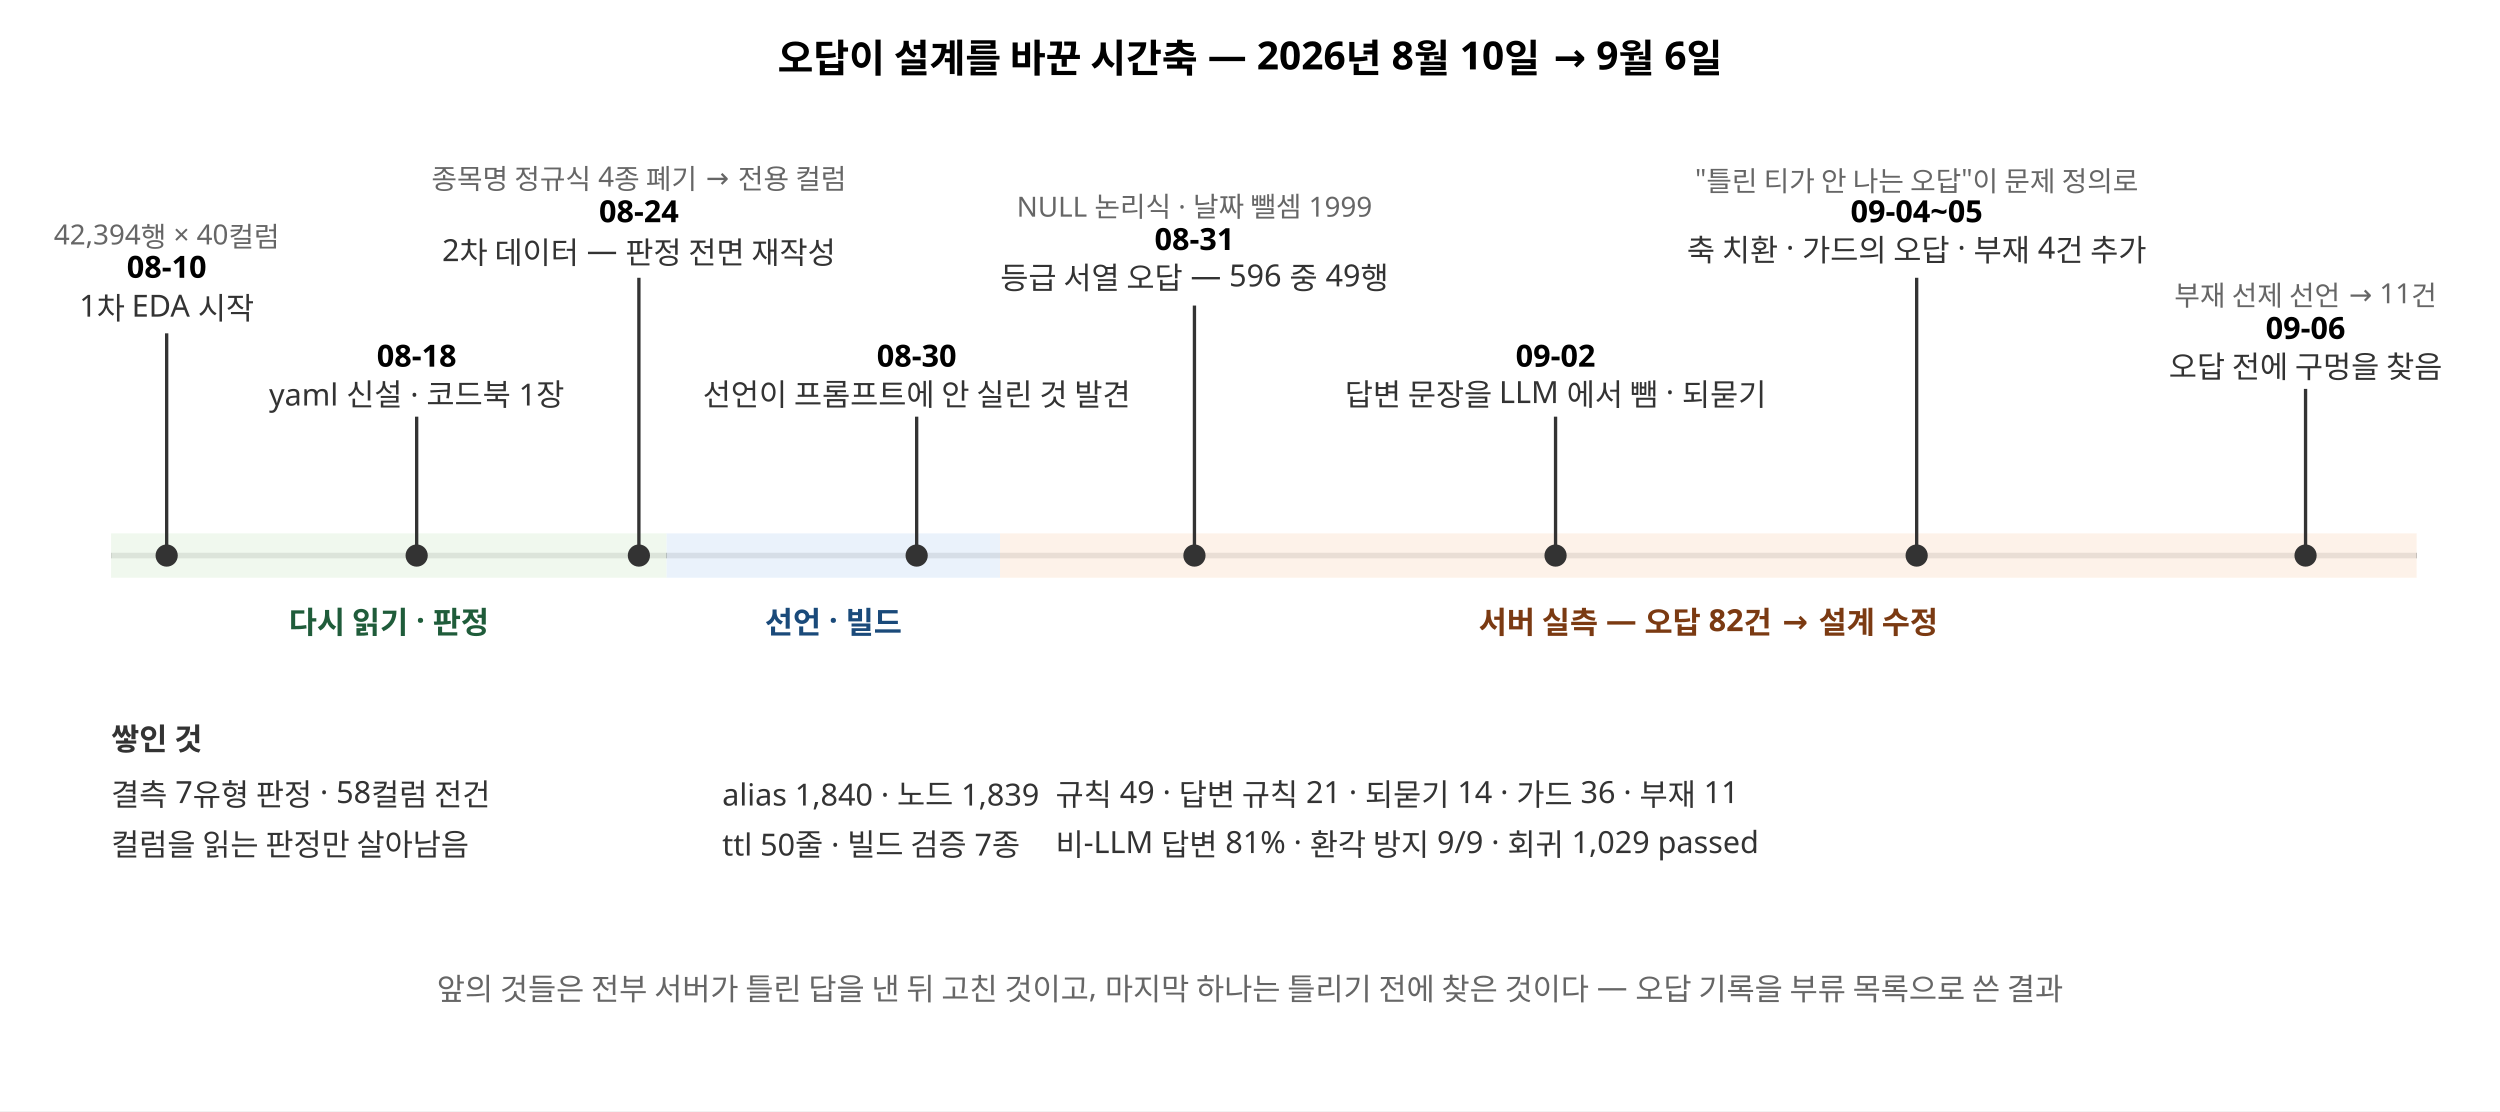
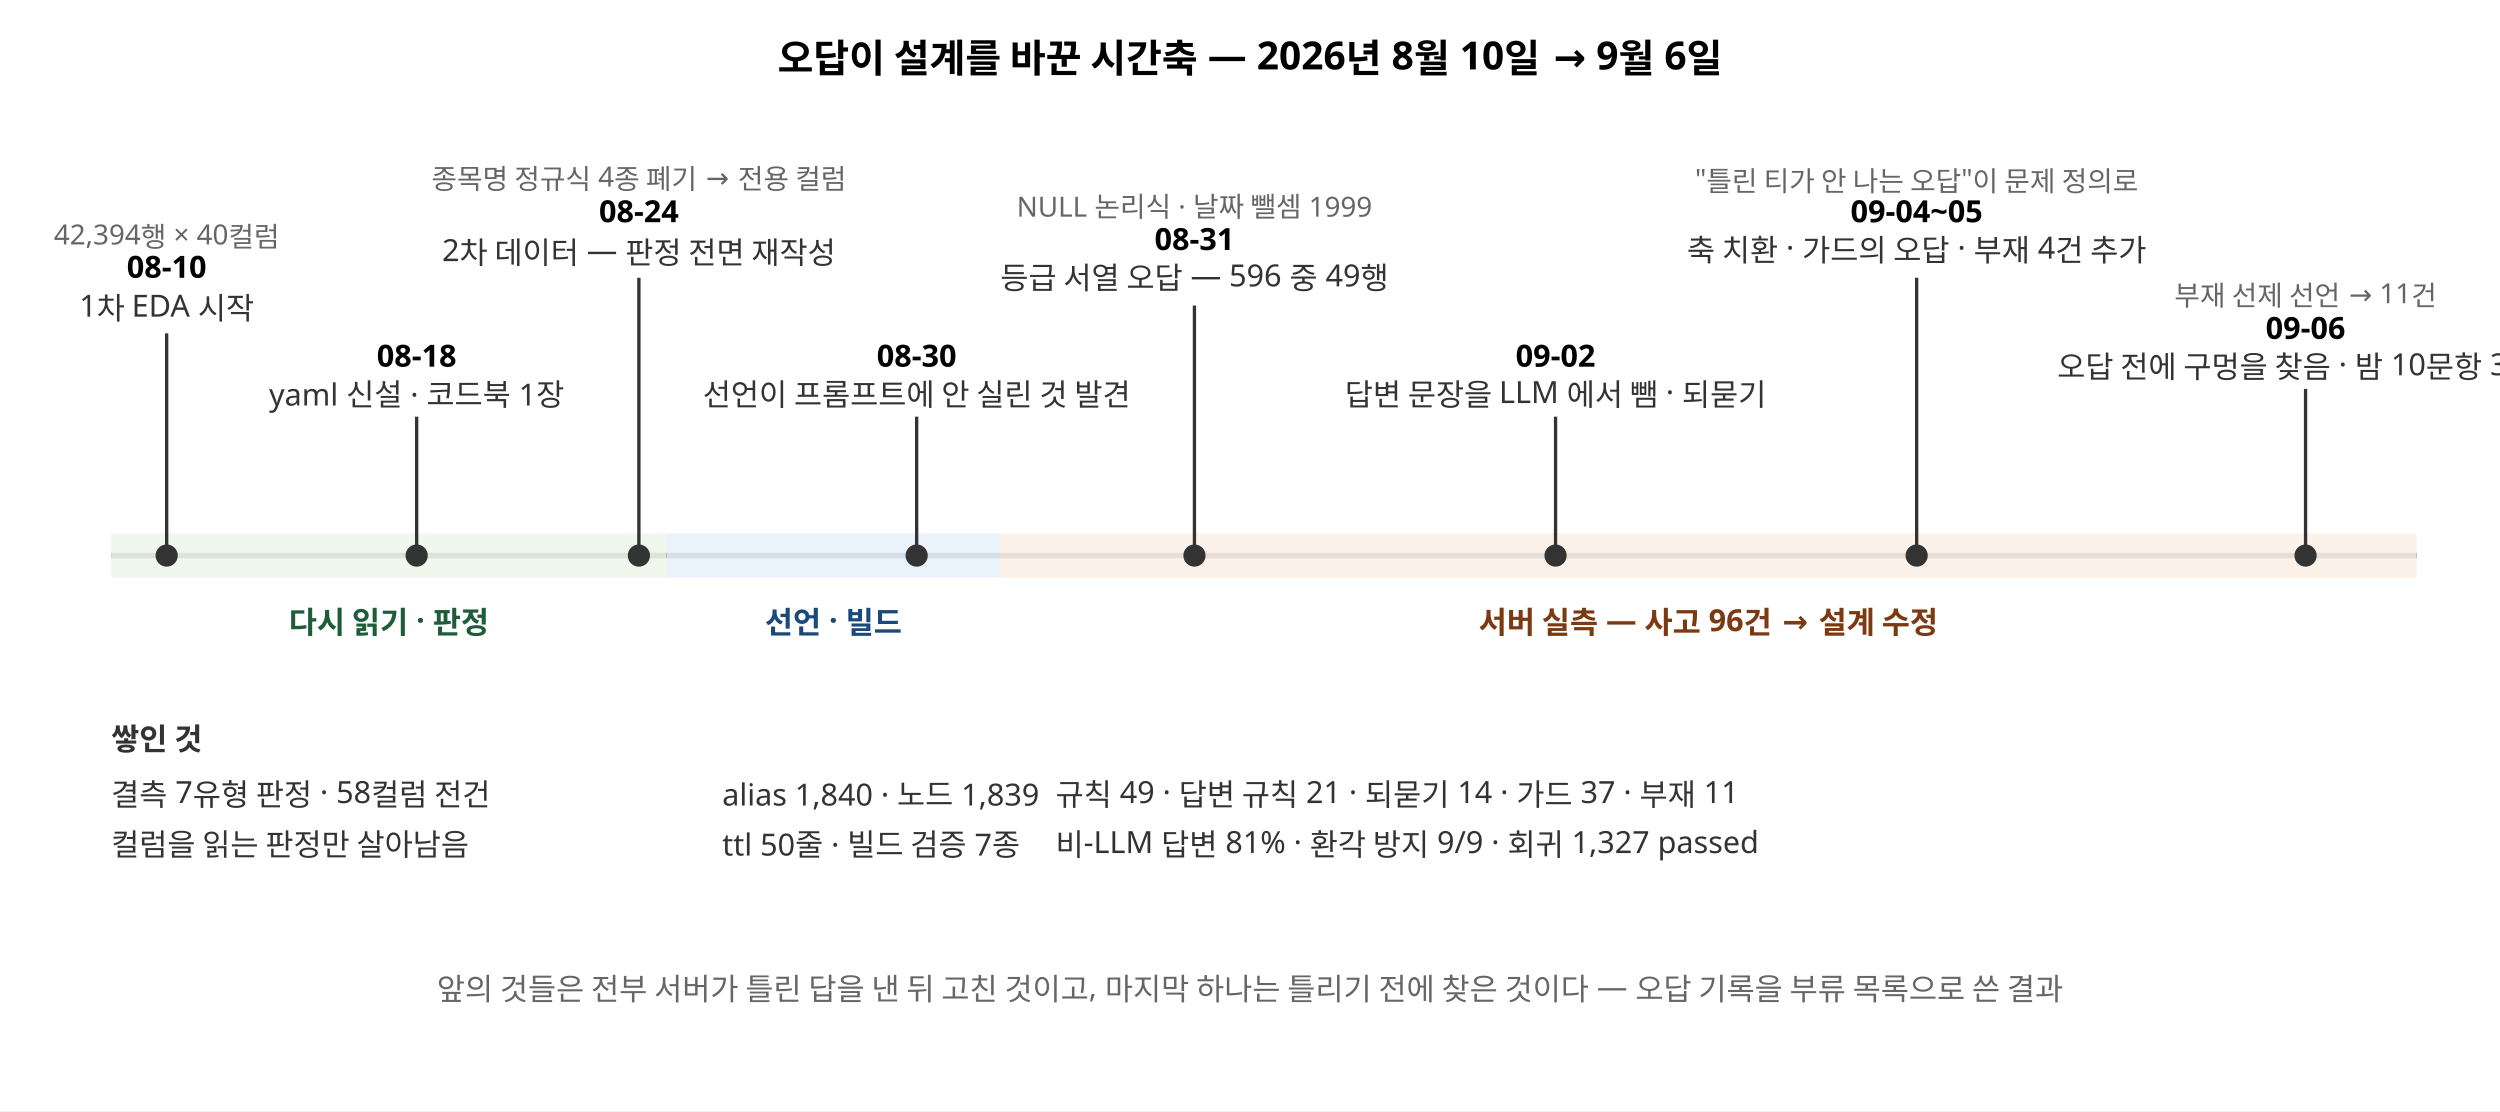
<svg xmlns="http://www.w3.org/2000/svg" width="900" height="400" viewBox="0 0 900 400" font-family="Malgun Gothic, Apple SD Gothic Neo, sans-serif" font-size="12">
  <rect width="900" height="400" fill="#fff" />
  <text x="450" y="26" text-anchor="middle" font-weight="bold" font-size="14">오답이 설계를 바꾼 시간축 — 2026년 8월 10일 → 9월 6일</text>
  <line x1="40" y1="200" x2="870" y2="200" stroke="#333" stroke-width="2" />
  <rect x="40" y="192" width="200" height="16" fill="#eef7ec" opacity="0.9" />
  <rect x="240" y="192" width="120" height="16" fill="#e8f1fb" opacity="0.9" />
  <rect x="360" y="192" width="510" height="16" fill="#fdf1e7" opacity="0.9" />
  <text x="140" y="228" text-anchor="middle" fill="#1f5c3a" font-size="11" font-weight="bold">다시 읽기 · 판정</text>
  <text x="300" y="228" text-anchor="middle" fill="#1a4a7a" font-size="11" font-weight="bold">선언 · 빌드</text>
-   <text x="615" y="228" text-anchor="middle" fill="#7b3a12" font-size="11" font-weight="bold">서버 실측 — 오답 82건 → 설계 수정</text>
+   <text x="615" y="228" text-anchor="middle" fill="#7b3a12" font-size="11" font-weight="bold">서버 실측 — 사고 96건 → 설계 수정</text>
  <g stroke="#333" stroke-width="1.2">
    <line x1="60" y1="200" x2="60" y2="120" />
    <line x1="150" y1="200" x2="150" y2="150" />
    <line x1="230" y1="200" x2="230" y2="100" />
    <line x1="330" y1="200" x2="330" y2="150" />
    <line x1="430" y1="200" x2="430" y2="110" />
    <line x1="560" y1="200" x2="560" y2="150" />
    <line x1="690" y1="200" x2="690" y2="100" />
    <line x1="830" y1="200" x2="830" y2="140" />
  </g>
  <g fill="#333">
    <circle cx="60" cy="200" r="4" />
    <circle cx="150" cy="200" r="4" />
    <circle cx="230" cy="200" r="4" />
    <circle cx="330" cy="200" r="4" />
    <circle cx="430" cy="200" r="4" />
    <circle cx="560" cy="200" r="4" />
    <circle cx="690" cy="200" r="4" />
    <circle cx="830" cy="200" r="4" />
  </g>
  <g font-size="11">
    <text x="60" y="100" text-anchor="middle" font-weight="bold">08-10</text>
    <text x="60" y="114" text-anchor="middle" fill="#333">1차 EDA 시작</text>
    <text x="60" y="88" text-anchor="middle" fill="#666" font-size="10">42,394행 × 40컬럼</text>
    <text x="150" y="132" text-anchor="middle" font-weight="bold">08-18</text>
    <text x="150" y="146" text-anchor="middle" fill="#333">yaml 신설 · 코드북 1장</text>
    <text x="230" y="80" text-anchor="middle" font-weight="bold">08-24</text>
    <text x="230" y="94" text-anchor="middle" fill="#333">2차 데이터 — 판정 전면 재작성</text>
    <text x="230" y="68" text-anchor="middle" fill="#666" font-size="10">종목명 정규식 4종 폐기 → 전용 컬럼</text>
    <text x="330" y="132" text-anchor="middle" font-weight="bold">08-30</text>
    <text x="330" y="146" text-anchor="middle" fill="#333">선언이 프롬프트에 안 실린 것 발견</text>
    <text x="430" y="90" text-anchor="middle" font-weight="bold">08-31</text>
    <text x="430" y="104" text-anchor="middle" fill="#333">등급 서열 오답 — 596 중 49행</text>
    <text x="430" y="78" text-anchor="middle" fill="#666" font-size="10">NULL 논리식 · 날짜 뺄셈 1999</text>
    <text x="560" y="132" text-anchor="middle" font-weight="bold">09-02</text>
    <text x="560" y="146" text-anchor="middle" fill="#333">답변 문장을 LLM 에서 뺌 · 되묻기</text>
    <text x="690" y="80" text-anchor="middle" font-weight="bold">09-04~05</text>
    <text x="690" y="94" text-anchor="middle" fill="#333">축 치환 · 가드의 오답 · 부재 4건 추가</text>
    <text x="690" y="68" text-anchor="middle" fill="#666" font-size="10">"틀린 티가 안 나는 오답"이 문제 정의로</text>
    <text x="830" y="122" text-anchor="middle" font-weight="bold">09-06</text>
-     <text x="830" y="136" text-anchor="middle" fill="#333">오답 전에 구멍을 찾음</text>
+     <text x="830" y="136" text-anchor="middle" fill="#333">오답 전에 구멍을 찾음 · 밤 10문항 3/10</text>
    <text x="830" y="110" text-anchor="middle" fill="#666" font-size="10">부재 선제 선언 → 11건</text>
  </g>
  <g font-size="11" fill="#333">
    <text x="40" y="270" font-weight="bold">쌓인 것</text>
    <text x="40" y="290">결측 7유형 판정 · 58컬럼 전건</text>
    <text x="40" y="308">컬럼을 읽는 판정만 살아남음</text>
    <text x="260" y="290">alias 1,840 · 노드 1,839</text>
    <text x="260" y="308">ttl 50줄 · 빌드 검증 7종</text>
-     <text x="380" y="290">규칙 49 · 답변 규칙 21 · 되묻기 14 · 가드 36 · 부재 11</text>
-     <text x="380" y="308">비-LLM 답변 81% · 환각 방지 9/9 · 회귀 1,029 passed</text>
+     <text x="380" y="290">규칙 49 · 답변 규칙 21 · 되묻기 14 · 가드 37 · 부재 11</text>
+     <text x="380" y="308">비-LLM 답변 81% · 환각 방지 9/9 · 회귀 1,327 passed</text>
  </g>
  <text x="450" y="360" text-anchor="middle" fill="#666" font-size="11">앞의 것들은 전부 서버가 틀린 답을 낸 뒤 고친 것이고, 마지막 하나는 틀리기 전에 찾은 것이다 — 오답 기록을 부류 목록으로 쓴 결과</text>
</svg>
